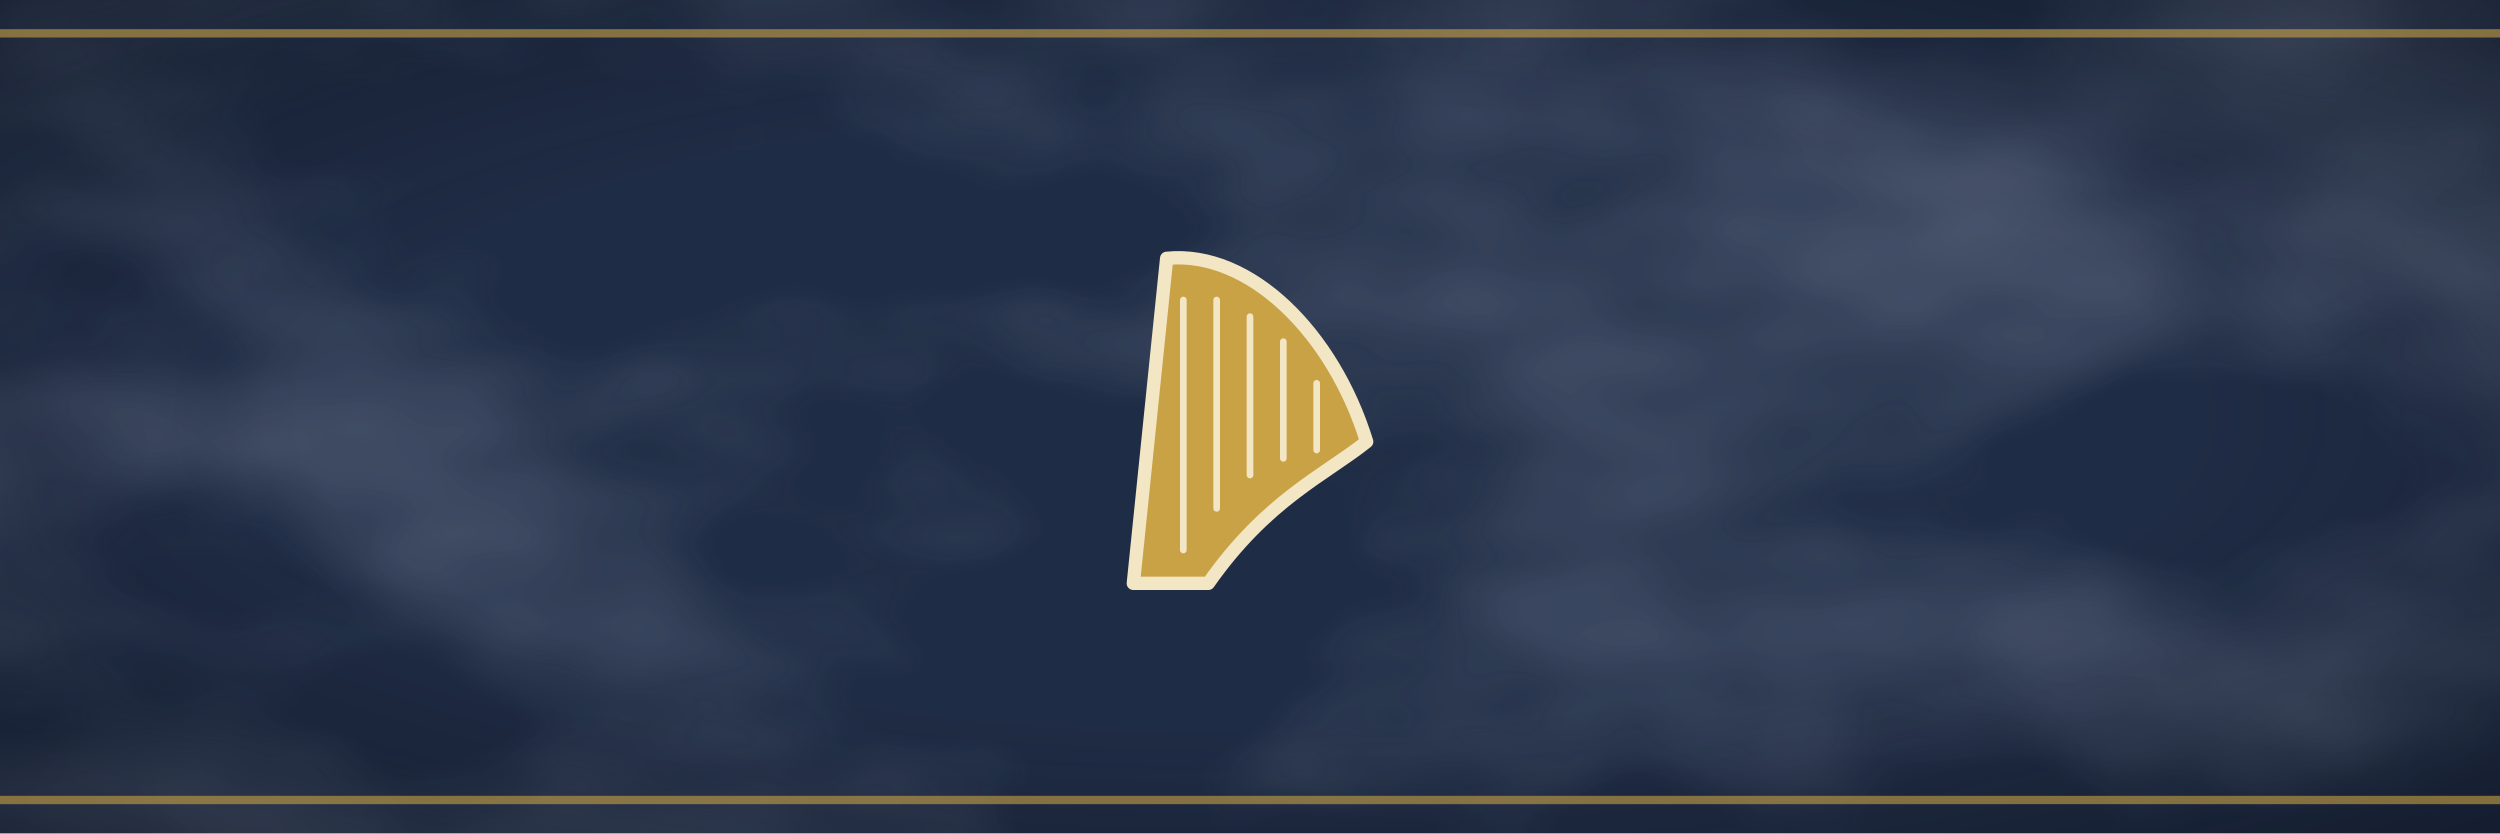
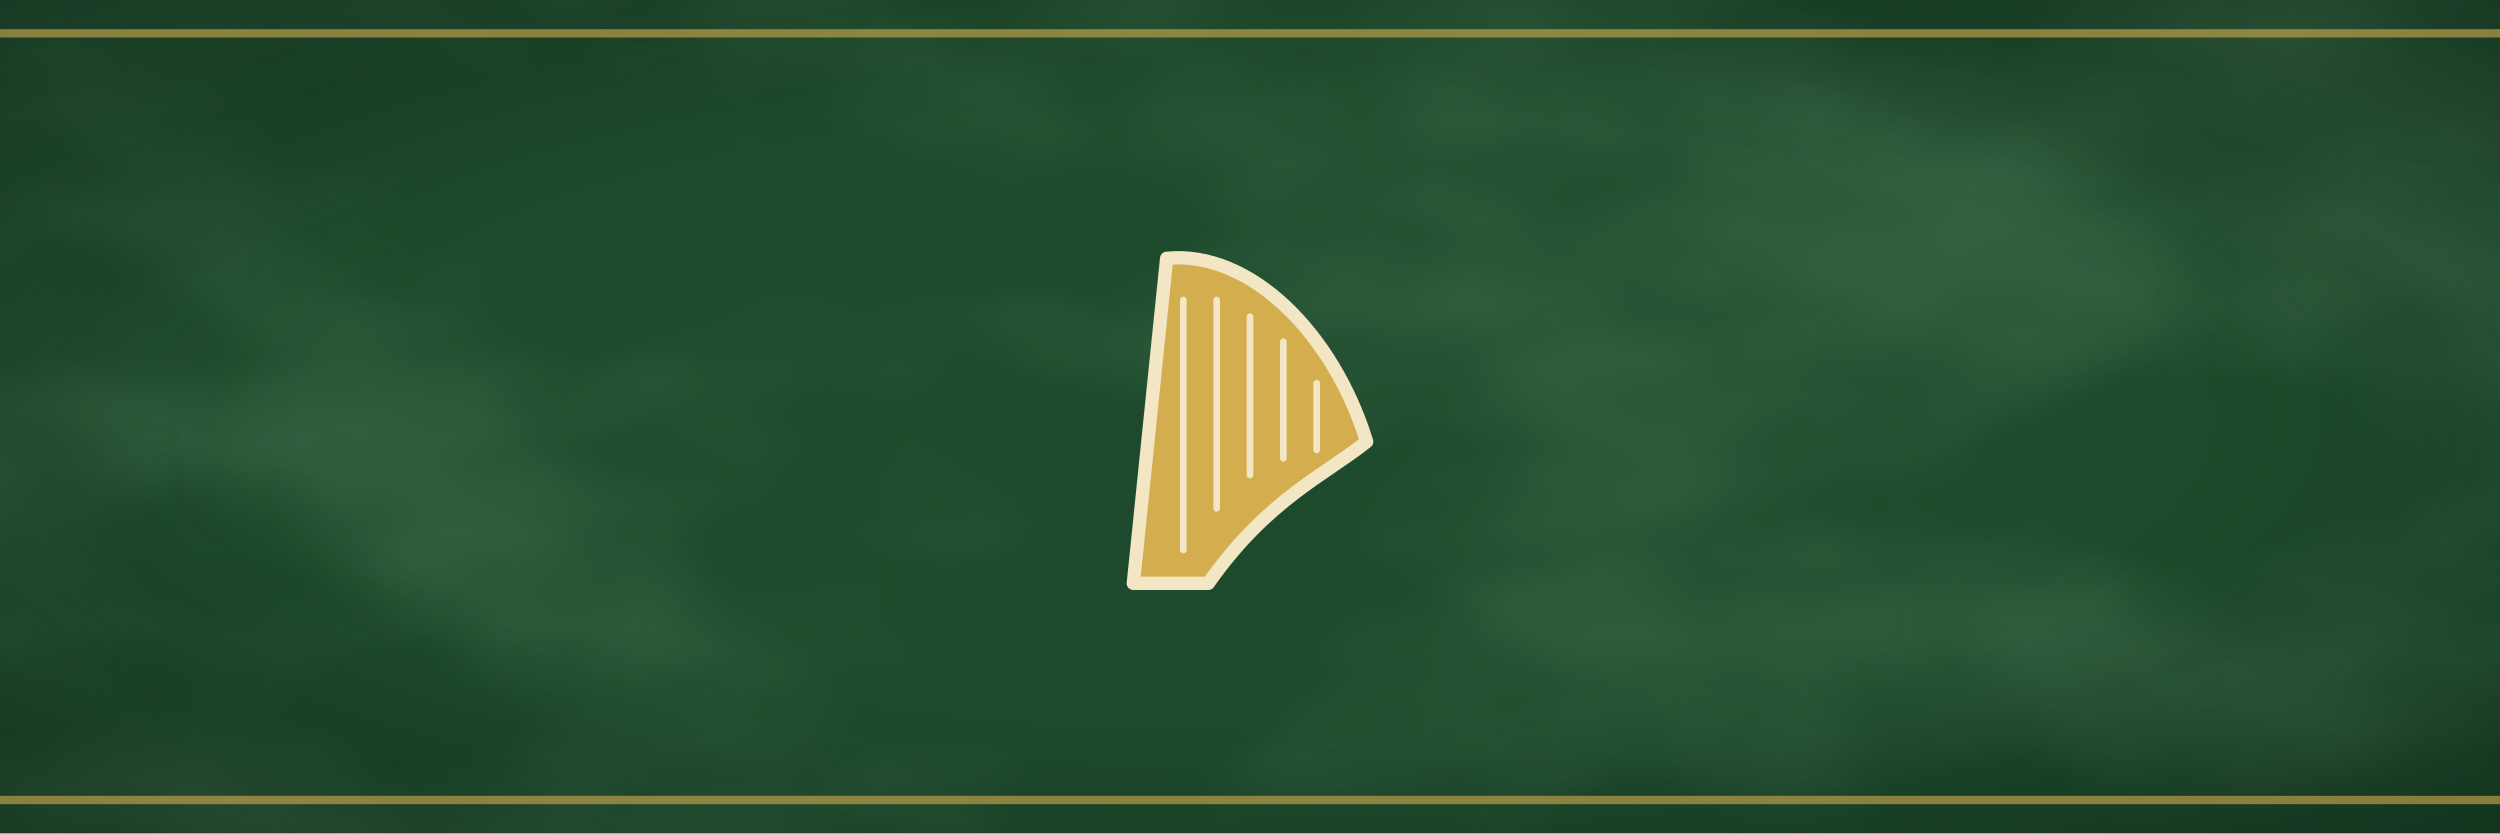
<svg xmlns="http://www.w3.org/2000/svg" viewBox="0 0 600 200" preserveAspectRatio="xMidYMid slice">
  <defs>
    <filter id="m" x="0" y="0" width="100%" height="100%">
      <feTurbulence type="fractalNoise" baseFrequency=".006 .011" numOctaves="4" seed="95" />
-       <feColorMatrix values="0 0 0 0 .55  0 0 0 0 .62  0 0 0 0 .78  0 0 0 1.25 -.5" />
+       <feColorMatrix values="0 0 0 0 .20  0 0 0 0 .42  0 0 0 0 .24  0 0 0 1.25 -.5" />
    </filter>
    <radialGradient id="v" cx=".5" cy=".5" r=".75">
-       <stop offset=".5" stop-color="#05080f" stop-opacity="0" />
-       <stop offset="1" stop-color="#05080f" stop-opacity=".45" />
+       <stop offset=".5" stop-color="#06140b" stop-opacity="0" />
+       <stop offset="1" stop-color="#06140b" stop-opacity=".45" />
    </radialGradient>
  </defs>
-   <rect width="600" height="200" fill="#1f2c45" />
+   <rect width="600" height="200" fill="#1d4a2c" />
  <rect width="600" height="200" filter="url(#m)" opacity=".55" />
  <rect width="600" height="200" fill="url(#v)" />
-   <path d="M0 8H600M0 192H600" stroke="#c9a245" stroke-width="2" opacity=".6" />
+   <path d="M0 8H600M0 192H600" stroke="#d4ad4f" stroke-width="2" opacity=".6" />
  <g transform="translate(250 50)">
-     <path d="M22 90L30 12C50 10 70 30 78 56C68 64 54 70 40 90Z" fill="#c9a245" stroke="#f3e6c4" stroke-width="3.2" stroke-linejoin="round" stroke-linecap="round" />
+     <path d="M22 90L30 12C50 10 70 30 78 56C68 64 54 70 40 90Z" fill="#d4ad4f" stroke="#f3e6c4" stroke-width="3.2" stroke-linejoin="round" stroke-linecap="round" />
    <path d="M34 22V82M42 22V72M50 26V64M58 32V60M66 42V58" fill="none" stroke="#f3e6c4" stroke-width="1.6" stroke-linejoin="round" stroke-linecap="round" />
  </g>
</svg>
